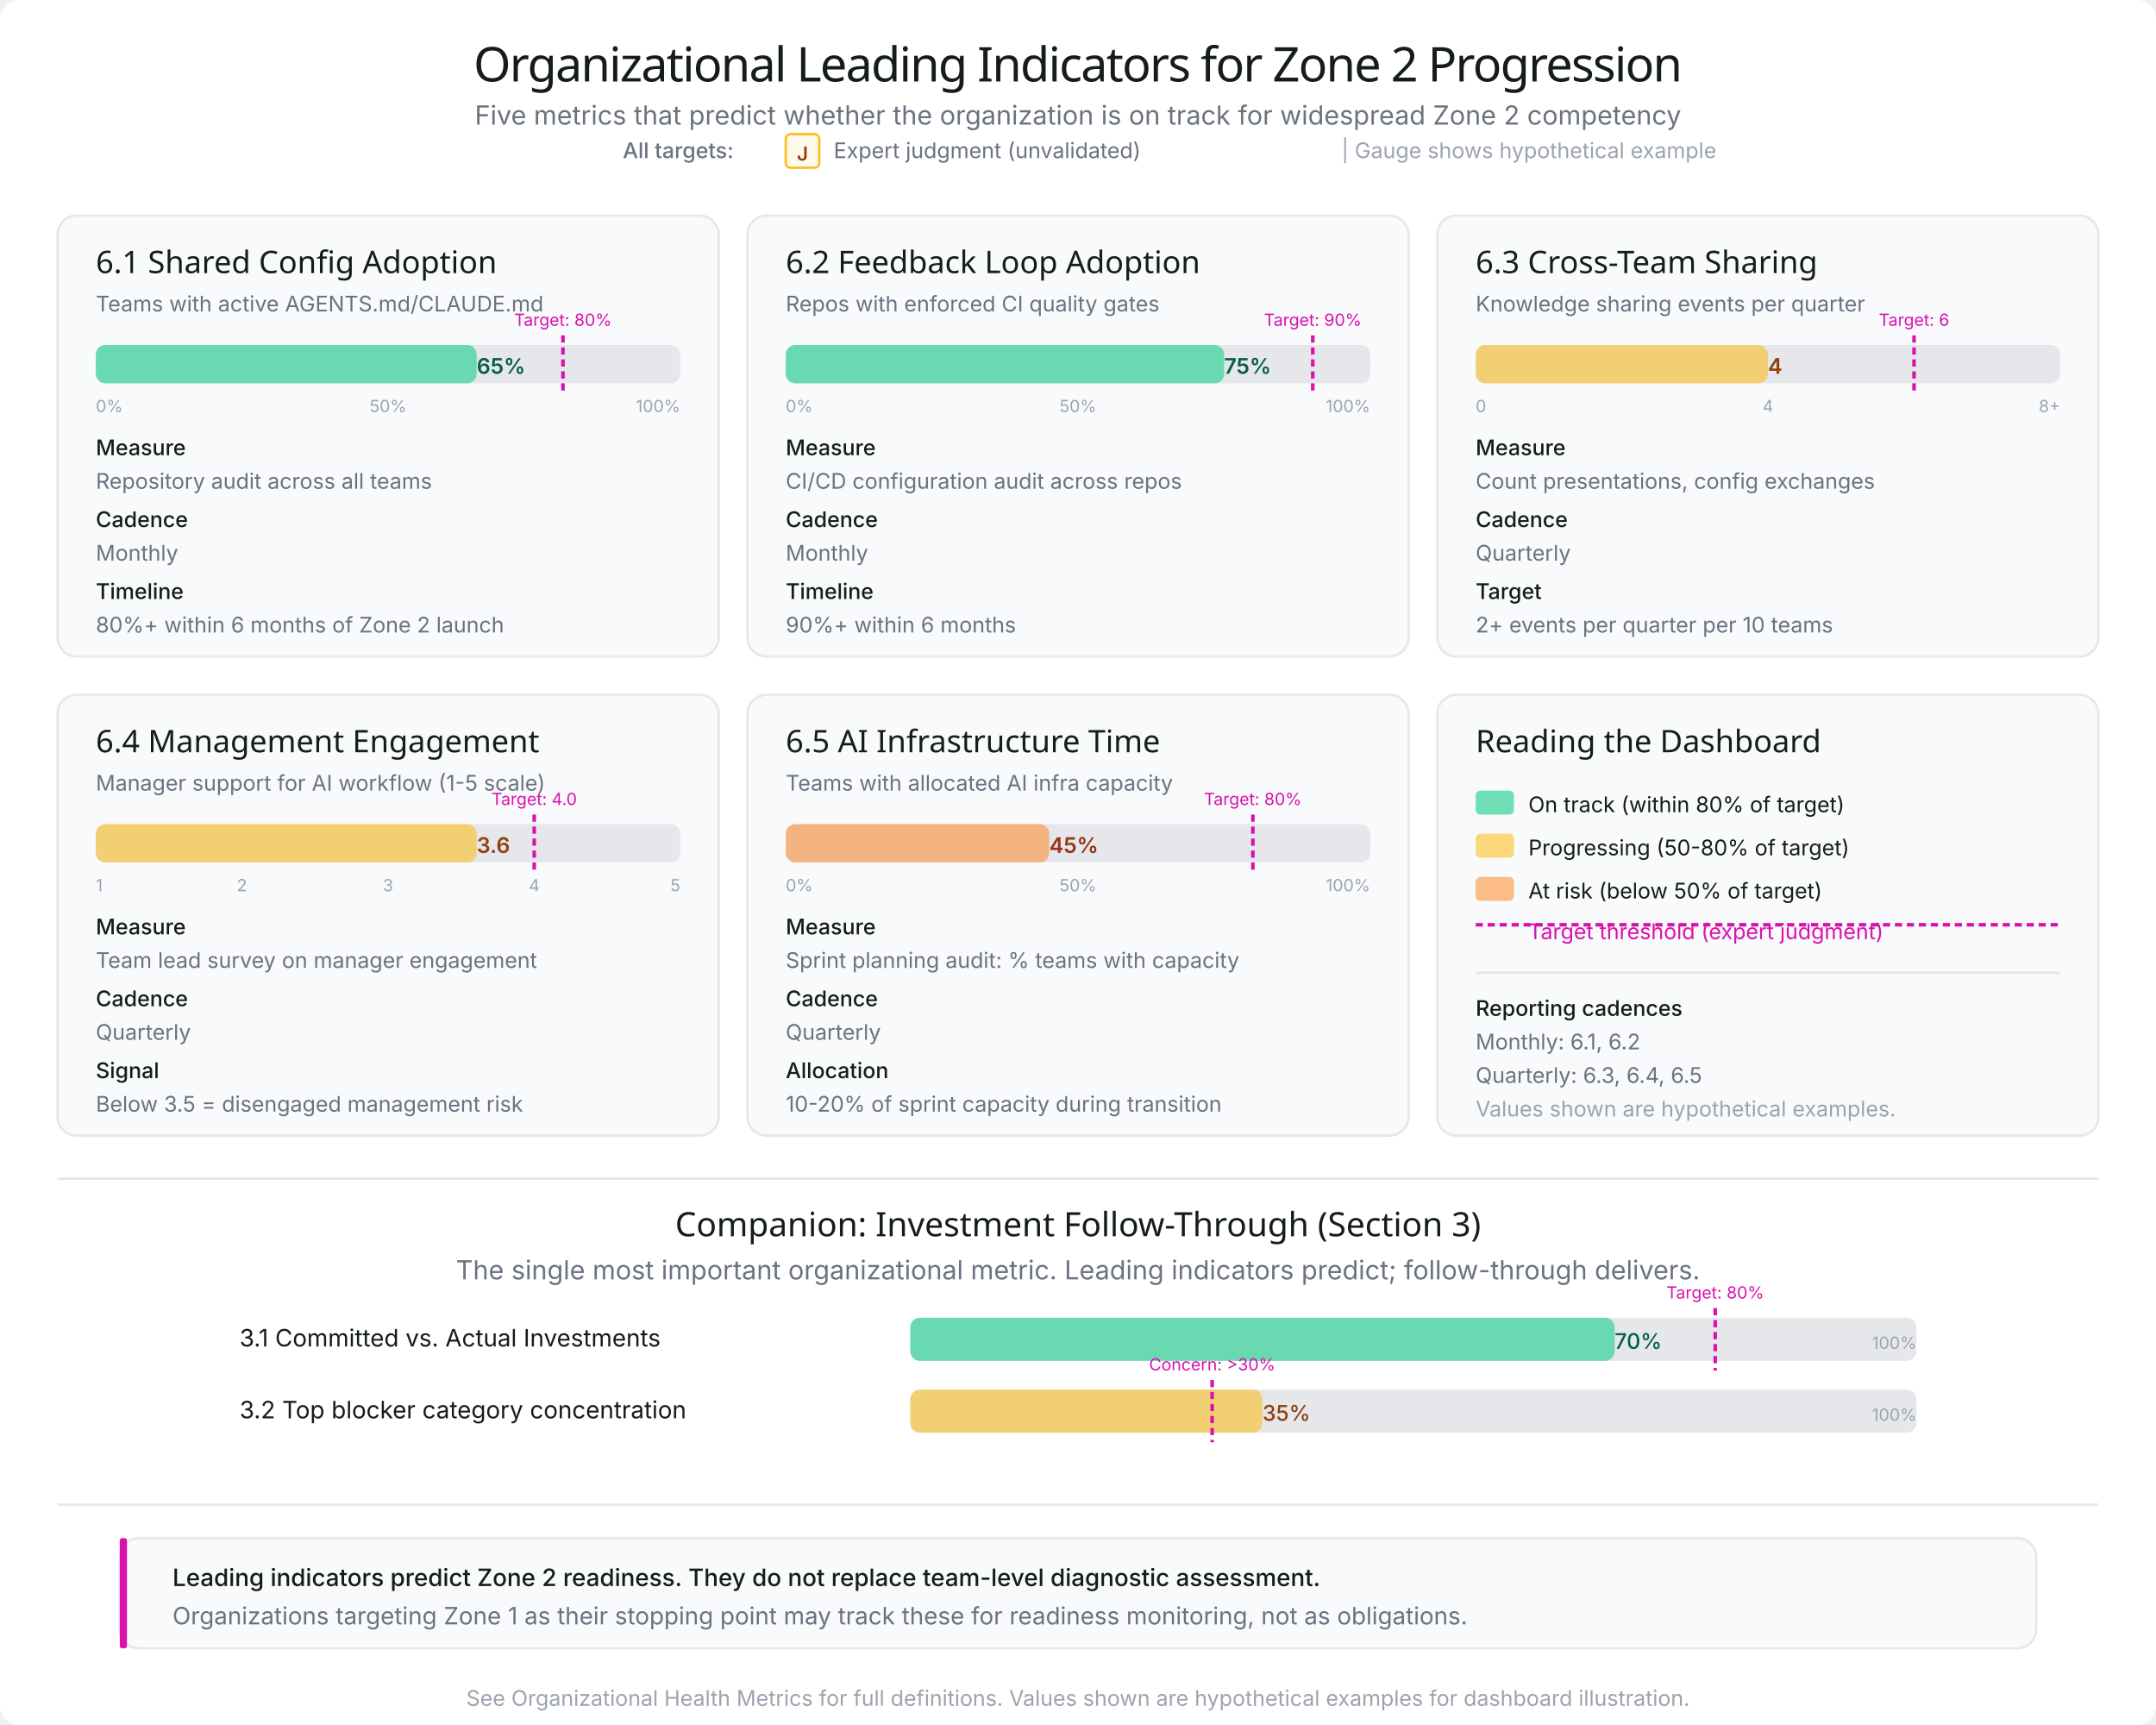
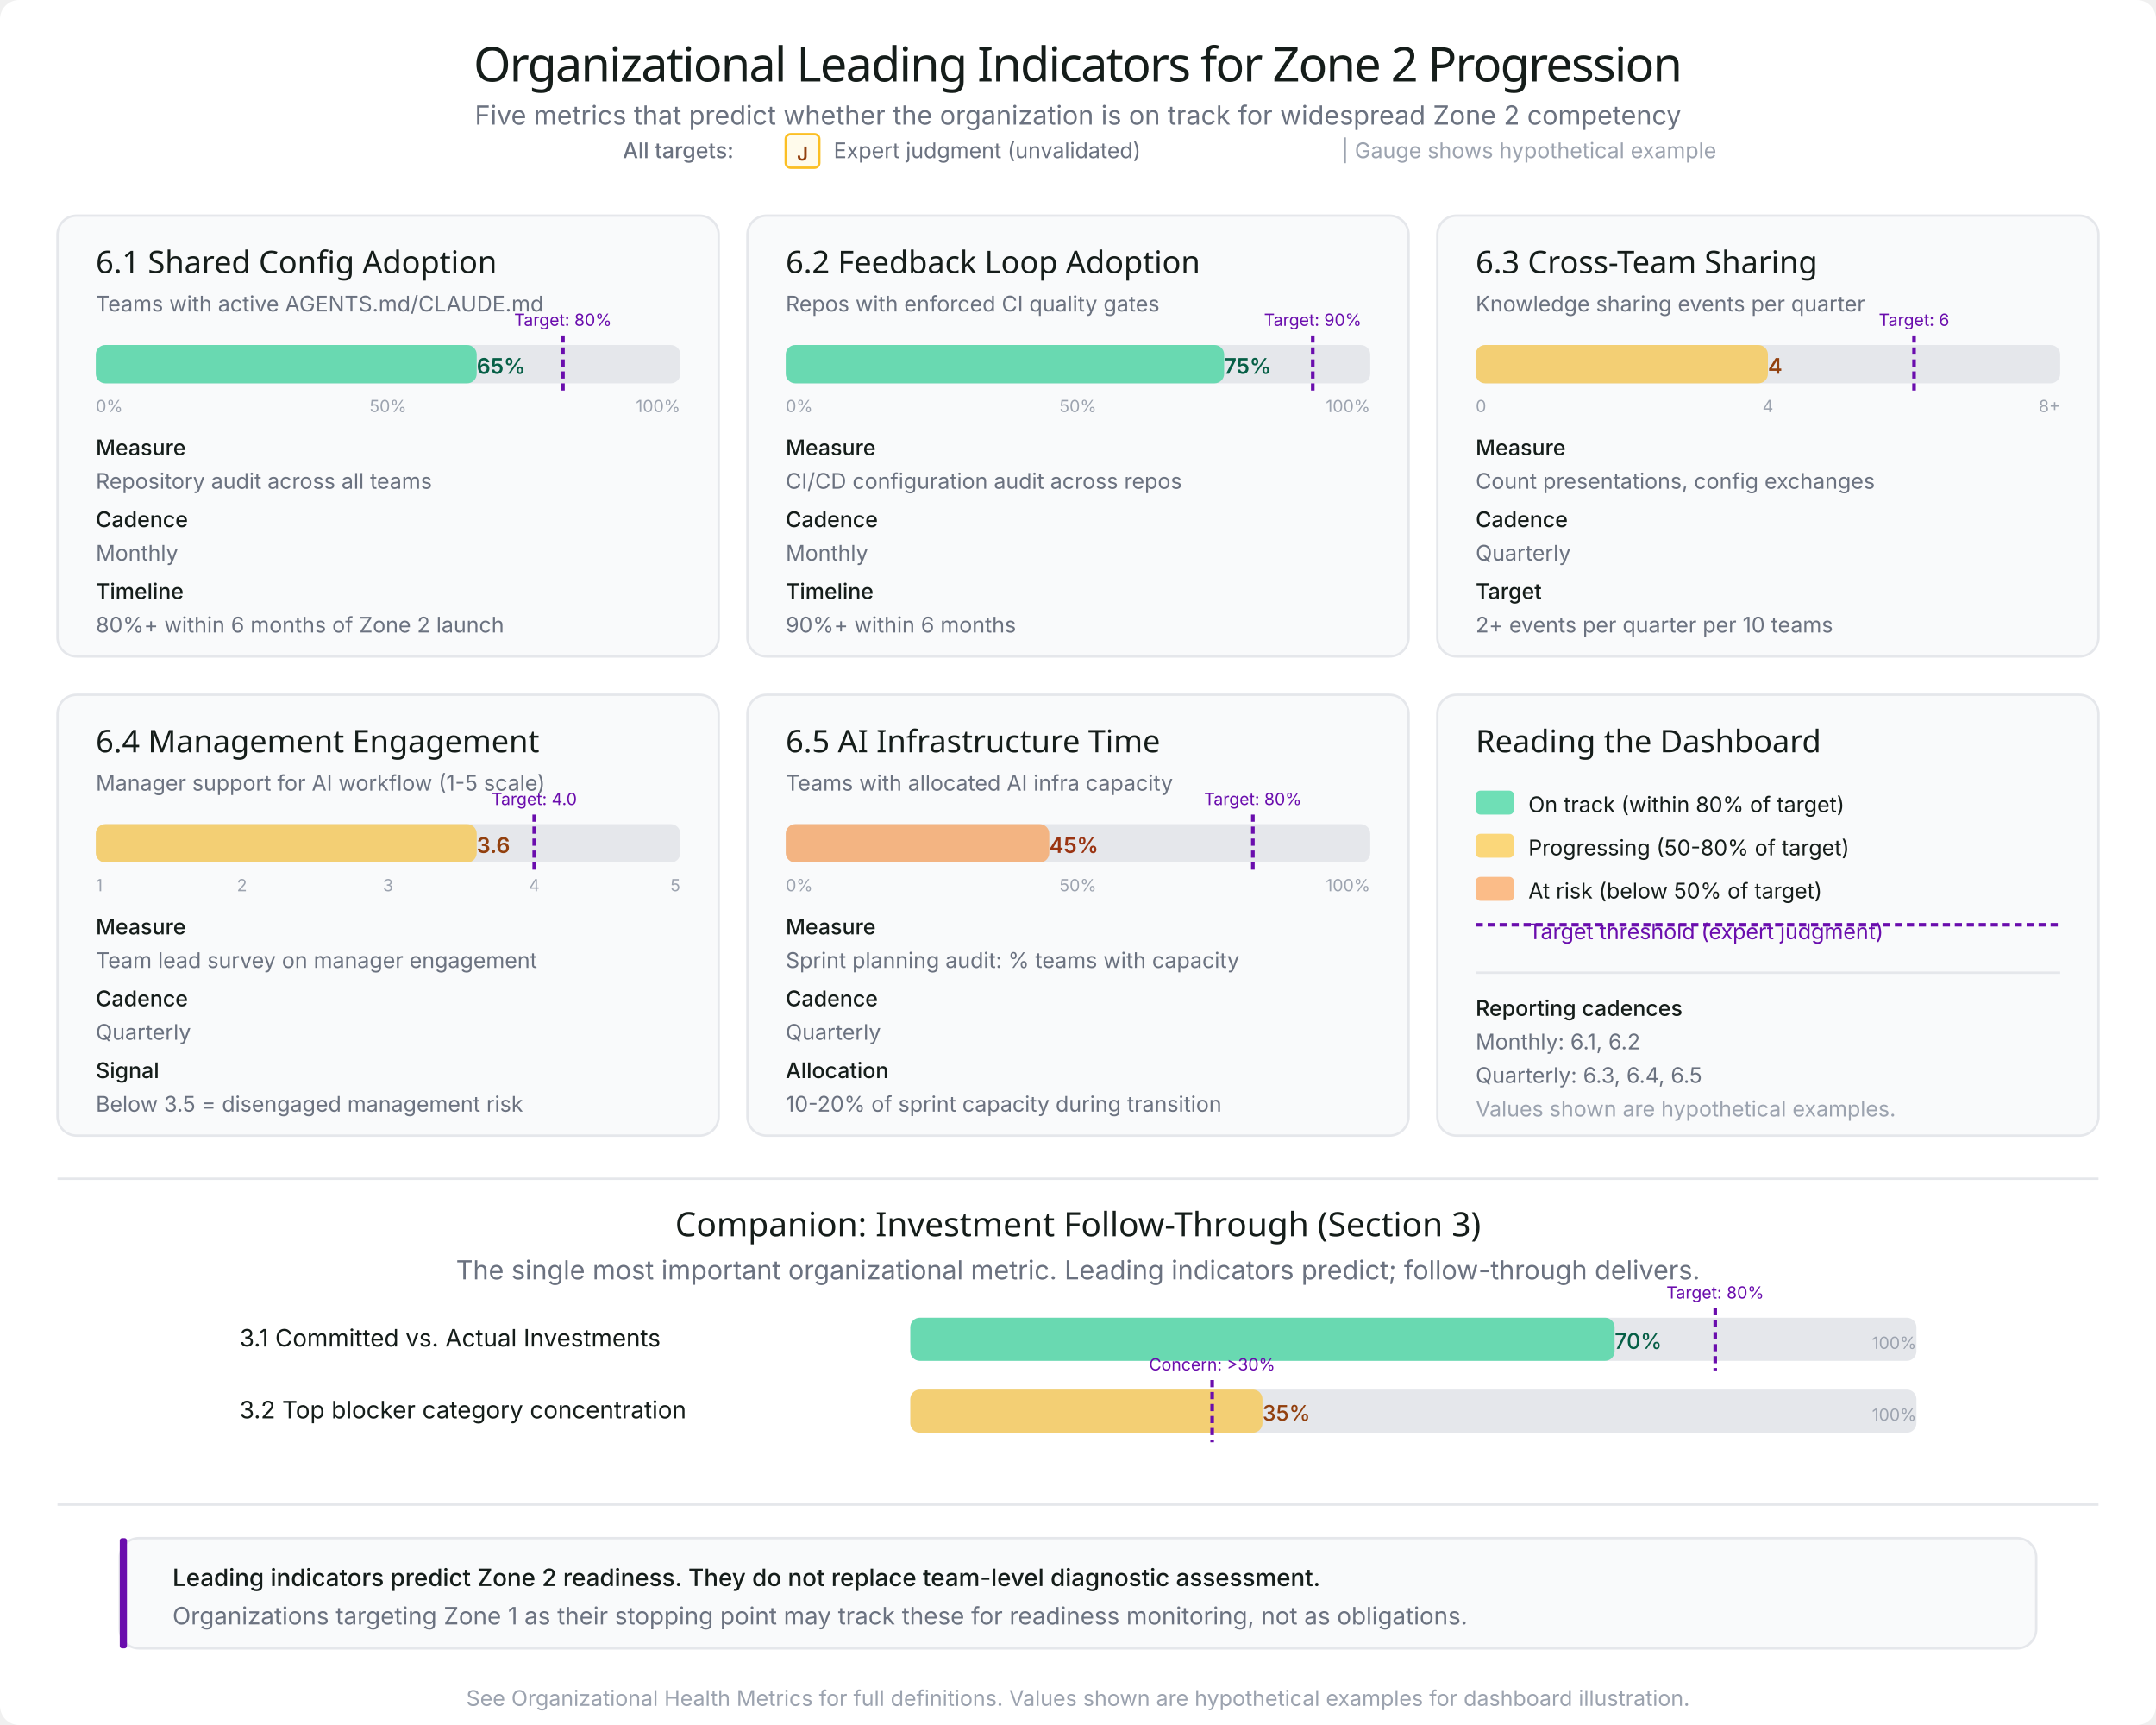
<svg xmlns="http://www.w3.org/2000/svg" viewBox="0 0 900 720" font-family="'Inter', sans-serif">
  <defs>
    <marker id="arrow" markerWidth="8" markerHeight="6" refX="8" refY="3" orient="auto">
      <polygon points="0 0, 8 3, 0 6" fill="#6B7280" />
    </marker>
  </defs>
  <rect width="900" height="720" fill="#fff" rx="8" />
  <text x="450" y="34" text-anchor="middle" font-family="'DM Sans', sans-serif" font-size="20" font-weight="400" fill="#151D1A" letter-spacing="-0.03em">Organizational Leading Indicators for Zone 2 Progression</text>
  <text x="450" y="52" text-anchor="middle" font-size="11" fill="#6B7280">Five metrics that predict whether the organization is on track for widespread Zone 2 competency</text>
  <g transform="translate(260, 66)">
    <text x="0" y="0" font-size="9" font-weight="500" fill="#6B7280">All targets: </text>
    <rect x="68" y="-10" width="14" height="14" rx="2" fill="#FFFBEB" stroke="#FBBF24" stroke-width="1" />
    <text x="75" y="1" text-anchor="middle" font-size="8" font-weight="600" fill="#92400E">J</text>
    <text x="88" y="0" font-size="9" fill="#6B7280">Expert judgment (unvalidated)</text>
    <text x="300" y="0" font-size="9" fill="#9CA3AF">|  Gauge shows hypothetical example</text>
  </g>
  <g transform="translate(24, 90)">
    <rect width="276" height="184" rx="8" fill="#F9FAFB" stroke="#E5E7EB" stroke-width="1" />
    <text x="16" y="24" font-family="'DM Sans', sans-serif" font-size="13" font-weight="500" fill="#151D1A">6.1 Shared Config Adoption</text>
    <text x="16" y="40" font-size="9" fill="#6B7280">Teams with active AGENTS.md/CLAUDE.md</text>
    <rect x="16" y="54" width="244" height="16" rx="4" fill="#E5E7EB" />
    <rect x="16" y="54" width="159" height="16" rx="4" fill="#34D399" opacity="0.7" />
-     <line x1="211" y1="50" x2="211" y2="74" stroke="#D912AE" stroke-width="1.5" stroke-dasharray="3,2" />
-     <text x="211" y="46" text-anchor="middle" font-size="7" fill="#D912AE">Target: 80%</text>
+     <line x1="211" y1="50" x2="211" y2="74" stroke="#6A0DAD" stroke-width="1.5" stroke-dasharray="3,2" />
+     <text x="211" y="46" text-anchor="middle" font-size="7" fill="#6A0DAD">Target: 80%</text>
    <text x="175" y="66" font-size="9" font-weight="600" fill="#065F46">65%</text>
    <text x="16" y="82" font-size="7" fill="#9CA3AF">0%</text>
    <text x="138" y="82" text-anchor="middle" font-size="7" fill="#9CA3AF">50%</text>
    <text x="260" y="82" text-anchor="end" font-size="7" fill="#9CA3AF">100%</text>
    <text x="16" y="100" font-size="9" font-weight="500" fill="#151D1A">Measure</text>
    <text x="16" y="114" font-size="9" fill="#6B7280">Repository audit across all teams</text>
    <text x="16" y="130" font-size="9" font-weight="500" fill="#151D1A">Cadence</text>
    <text x="16" y="144" font-size="9" fill="#6B7280">Monthly</text>
    <text x="16" y="160" font-size="9" font-weight="500" fill="#151D1A">Timeline</text>
    <text x="16" y="174" font-size="9" fill="#6B7280">80%+ within 6 months of Zone 2 launch</text>
  </g>
  <g transform="translate(312, 90)">
    <rect width="276" height="184" rx="8" fill="#F9FAFB" stroke="#E5E7EB" stroke-width="1" />
    <text x="16" y="24" font-family="'DM Sans', sans-serif" font-size="13" font-weight="500" fill="#151D1A">6.2 Feedback Loop Adoption</text>
    <text x="16" y="40" font-size="9" fill="#6B7280">Repos with enforced CI quality gates</text>
    <rect x="16" y="54" width="244" height="16" rx="4" fill="#E5E7EB" />
    <rect x="16" y="54" width="183" height="16" rx="4" fill="#34D399" opacity="0.7" />
-     <line x1="236" y1="50" x2="236" y2="74" stroke="#D912AE" stroke-width="1.5" stroke-dasharray="3,2" />
-     <text x="236" y="46" text-anchor="middle" font-size="7" fill="#D912AE">Target: 90%</text>
+     <line x1="236" y1="50" x2="236" y2="74" stroke="#6A0DAD" stroke-width="1.5" stroke-dasharray="3,2" />
+     <text x="236" y="46" text-anchor="middle" font-size="7" fill="#6A0DAD">Target: 90%</text>
    <text x="199" y="66" font-size="9" font-weight="600" fill="#065F46">75%</text>
    <text x="16" y="82" font-size="7" fill="#9CA3AF">0%</text>
    <text x="138" y="82" text-anchor="middle" font-size="7" fill="#9CA3AF">50%</text>
    <text x="260" y="82" text-anchor="end" font-size="7" fill="#9CA3AF">100%</text>
    <text x="16" y="100" font-size="9" font-weight="500" fill="#151D1A">Measure</text>
    <text x="16" y="114" font-size="9" fill="#6B7280">CI/CD configuration audit across repos</text>
    <text x="16" y="130" font-size="9" font-weight="500" fill="#151D1A">Cadence</text>
    <text x="16" y="144" font-size="9" fill="#6B7280">Monthly</text>
    <text x="16" y="160" font-size="9" font-weight="500" fill="#151D1A">Timeline</text>
    <text x="16" y="174" font-size="9" fill="#6B7280">90%+ within 6 months</text>
  </g>
  <g transform="translate(600, 90)">
    <rect width="276" height="184" rx="8" fill="#F9FAFB" stroke="#E5E7EB" stroke-width="1" />
    <text x="16" y="24" font-family="'DM Sans', sans-serif" font-size="13" font-weight="500" fill="#151D1A">6.3 Cross-Team Sharing</text>
    <text x="16" y="40" font-size="9" fill="#6B7280">Knowledge sharing events per quarter</text>
    <rect x="16" y="54" width="244" height="16" rx="4" fill="#E5E7EB" />
    <rect x="16" y="54" width="122" height="16" rx="4" fill="#FBBF24" opacity="0.6" />
-     <line x1="199" y1="50" x2="199" y2="74" stroke="#D912AE" stroke-width="1.5" stroke-dasharray="3,2" />
-     <text x="199" y="46" text-anchor="middle" font-size="7" fill="#D912AE">Target: 6</text>
+     <line x1="199" y1="50" x2="199" y2="74" stroke="#6A0DAD" stroke-width="1.5" stroke-dasharray="3,2" />
+     <text x="199" y="46" text-anchor="middle" font-size="7" fill="#6A0DAD">Target: 6</text>
    <text x="138" y="66" font-size="9" font-weight="600" fill="#92400E">4</text>
    <text x="16" y="82" font-size="7" fill="#9CA3AF">0</text>
    <text x="138" y="82" text-anchor="middle" font-size="7" fill="#9CA3AF">4</text>
    <text x="260" y="82" text-anchor="end" font-size="7" fill="#9CA3AF">8+</text>
    <text x="16" y="100" font-size="9" font-weight="500" fill="#151D1A">Measure</text>
    <text x="16" y="114" font-size="9" fill="#6B7280">Count presentations, config exchanges</text>
    <text x="16" y="130" font-size="9" font-weight="500" fill="#151D1A">Cadence</text>
    <text x="16" y="144" font-size="9" fill="#6B7280">Quarterly</text>
    <text x="16" y="160" font-size="9" font-weight="500" fill="#151D1A">Target</text>
    <text x="16" y="174" font-size="9" fill="#6B7280">2+ events per quarter per 10 teams</text>
  </g>
  <g transform="translate(24, 290)">
    <rect width="276" height="184" rx="8" fill="#F9FAFB" stroke="#E5E7EB" stroke-width="1" />
    <text x="16" y="24" font-family="'DM Sans', sans-serif" font-size="13" font-weight="500" fill="#151D1A">6.4 Management Engagement</text>
    <text x="16" y="40" font-size="9" fill="#6B7280">Manager support for AI workflow (1-5 scale)</text>
    <rect x="16" y="54" width="244" height="16" rx="4" fill="#E5E7EB" />
    <rect x="16" y="54" width="159" height="16" rx="4" fill="#FBBF24" opacity="0.6" />
-     <line x1="199" y1="50" x2="199" y2="74" stroke="#D912AE" stroke-width="1.5" stroke-dasharray="3,2" />
-     <text x="199" y="46" text-anchor="middle" font-size="7" fill="#D912AE">Target: 4.0</text>
+     <line x1="199" y1="50" x2="199" y2="74" stroke="#6A0DAD" stroke-width="1.5" stroke-dasharray="3,2" />
+     <text x="199" y="46" text-anchor="middle" font-size="7" fill="#6A0DAD">Target: 4.0</text>
    <text x="175" y="66" font-size="9" font-weight="600" fill="#92400E">3.6</text>
    <text x="16" y="82" font-size="7" fill="#9CA3AF">1</text>
    <text x="77" y="82" text-anchor="middle" font-size="7" fill="#9CA3AF">2</text>
    <text x="138" y="82" text-anchor="middle" font-size="7" fill="#9CA3AF">3</text>
    <text x="199" y="82" text-anchor="middle" font-size="7" fill="#9CA3AF">4</text>
    <text x="260" y="82" text-anchor="end" font-size="7" fill="#9CA3AF">5</text>
    <text x="16" y="100" font-size="9" font-weight="500" fill="#151D1A">Measure</text>
    <text x="16" y="114" font-size="9" fill="#6B7280">Team lead survey on manager engagement</text>
    <text x="16" y="130" font-size="9" font-weight="500" fill="#151D1A">Cadence</text>
    <text x="16" y="144" font-size="9" fill="#6B7280">Quarterly</text>
    <text x="16" y="160" font-size="9" font-weight="500" fill="#151D1A">Signal</text>
    <text x="16" y="174" font-size="9" fill="#6B7280">Below 3.5 = disengaged management risk</text>
  </g>
  <g transform="translate(312, 290)">
    <rect width="276" height="184" rx="8" fill="#F9FAFB" stroke="#E5E7EB" stroke-width="1" />
    <text x="16" y="24" font-family="'DM Sans', sans-serif" font-size="13" font-weight="500" fill="#151D1A">6.5 AI Infrastructure Time</text>
    <text x="16" y="40" font-size="9" fill="#6B7280">Teams with allocated AI infra capacity</text>
    <rect x="16" y="54" width="244" height="16" rx="4" fill="#E5E7EB" />
    <rect x="16" y="54" width="110" height="16" rx="4" fill="#FB923C" opacity="0.6" />
-     <line x1="211" y1="50" x2="211" y2="74" stroke="#D912AE" stroke-width="1.5" stroke-dasharray="3,2" />
-     <text x="211" y="46" text-anchor="middle" font-size="7" fill="#D912AE">Target: 80%</text>
+     <line x1="211" y1="50" x2="211" y2="74" stroke="#6A0DAD" stroke-width="1.5" stroke-dasharray="3,2" />
+     <text x="211" y="46" text-anchor="middle" font-size="7" fill="#6A0DAD">Target: 80%</text>
    <text x="126" y="66" font-size="9" font-weight="600" fill="#9A3412">45%</text>
    <text x="16" y="82" font-size="7" fill="#9CA3AF">0%</text>
    <text x="138" y="82" text-anchor="middle" font-size="7" fill="#9CA3AF">50%</text>
    <text x="260" y="82" text-anchor="end" font-size="7" fill="#9CA3AF">100%</text>
    <text x="16" y="100" font-size="9" font-weight="500" fill="#151D1A">Measure</text>
    <text x="16" y="114" font-size="9" fill="#6B7280">Sprint planning audit: % teams with capacity</text>
    <text x="16" y="130" font-size="9" font-weight="500" fill="#151D1A">Cadence</text>
    <text x="16" y="144" font-size="9" fill="#6B7280">Quarterly</text>
    <text x="16" y="160" font-size="9" font-weight="500" fill="#151D1A">Allocation</text>
    <text x="16" y="174" font-size="9" fill="#6B7280">10-20% of sprint capacity during transition</text>
  </g>
  <g transform="translate(600, 290)">
    <rect width="276" height="184" rx="8" fill="#F9FAFB" stroke="#E5E7EB" stroke-width="1" />
    <text x="16" y="24" font-family="'DM Sans', sans-serif" font-size="13" font-weight="500" fill="#151D1A">Reading the Dashboard</text>
    <rect x="16" y="40" width="16" height="10" rx="2" fill="#34D399" opacity="0.7" />
    <text x="38" y="49" font-size="9" fill="#151D1A">On track (within 80% of target)</text>
    <rect x="16" y="58" width="16" height="10" rx="2" fill="#FBBF24" opacity="0.6" />
    <text x="38" y="67" font-size="9" fill="#151D1A">Progressing (50-80% of target)</text>
    <rect x="16" y="76" width="16" height="10" rx="2" fill="#FB923C" opacity="0.6" />
    <text x="38" y="85" font-size="9" fill="#151D1A">At risk (below 50% of target)</text>
-     <line x1="16" y1="96" x2="260" y2="96" stroke="#D912AE" stroke-width="1.5" stroke-dasharray="3,2" />
-     <text x="38" y="102" font-size="9" fill="#D912AE">Target threshold (expert judgment)</text>
+     <line x1="16" y1="96" x2="260" y2="96" stroke="#6A0DAD" stroke-width="1.5" stroke-dasharray="3,2" />
+     <text x="38" y="102" font-size="9" fill="#6A0DAD">Target threshold (expert judgment)</text>
    <line x1="16" y1="116" x2="260" y2="116" stroke="#E5E7EB" stroke-width="1" />
    <text x="16" y="134" font-size="9" font-weight="500" fill="#151D1A">Reporting cadences</text>
    <text x="16" y="148" font-size="9" fill="#6B7280">Monthly: 6.1, 6.2</text>
    <text x="16" y="162" font-size="9" fill="#6B7280">Quarterly: 6.3, 6.4, 6.5</text>
    <text x="16" y="176" font-size="9" fill="#9CA3AF">Values shown are hypothetical examples.</text>
  </g>
  <line x1="24" y1="492" x2="876" y2="492" stroke="#E5E7EB" stroke-width="1" />
  <text x="450" y="516" text-anchor="middle" font-family="'DM Sans', sans-serif" font-size="14" font-weight="500" fill="#151D1A">Companion: Investment Follow-Through (Section 3)</text>
  <text x="450" y="534" text-anchor="middle" font-size="11" fill="#6B7280">The single most important organizational metric. Leading indicators predict; follow-through delivers.</text>
  <g transform="translate(100, 550)">
    <text x="0" y="12" font-size="10" fill="#151D1A">3.1 Committed vs. Actual Investments</text>
    <rect x="280" y="0" width="420" height="18" rx="4" fill="#E5E7EB" />
    <rect x="280" y="0" width="294" height="18" rx="4" fill="#34D399" opacity="0.7" />
-     <line x1="616" y1="-4" x2="616" y2="22" stroke="#D912AE" stroke-width="1.5" stroke-dasharray="3,2" />
-     <text x="616" y="-8" text-anchor="middle" font-size="7" fill="#D912AE">Target: 80%</text>
+     <line x1="616" y1="-4" x2="616" y2="22" stroke="#6A0DAD" stroke-width="1.5" stroke-dasharray="3,2" />
+     <text x="616" y="-8" text-anchor="middle" font-size="7" fill="#6A0DAD">Target: 80%</text>
    <text x="574" y="13" font-size="9" font-weight="500" fill="#065F46">70%</text>
    <text x="700" y="13" text-anchor="end" font-size="7" fill="#9CA3AF">100%</text>
    <text x="0" y="42" font-size="10" fill="#151D1A">3.2 Top blocker category concentration</text>
    <rect x="280" y="30" width="420" height="18" rx="4" fill="#E5E7EB" />
    <rect x="280" y="30" width="147" height="18" rx="4" fill="#FBBF24" opacity="0.6" />
-     <line x1="406" y1="26" x2="406" y2="52" stroke="#D912AE" stroke-width="1.5" stroke-dasharray="3,2" />
-     <text x="406" y="22" text-anchor="middle" font-size="7" fill="#D912AE">Concern: &gt;30%</text>
+     <line x1="406" y1="26" x2="406" y2="52" stroke="#6A0DAD" stroke-width="1.5" stroke-dasharray="3,2" />
+     <text x="406" y="22" text-anchor="middle" font-size="7" fill="#6A0DAD">Concern: &gt;30%</text>
    <text x="427" y="43" font-size="9" font-weight="500" fill="#92400E">35%</text>
    <text x="700" y="43" text-anchor="end" font-size="7" fill="#9CA3AF">100%</text>
  </g>
  <line x1="24" y1="628" x2="876" y2="628" stroke="#E5E7EB" stroke-width="1" />
  <rect x="50" y="642" width="800" height="46" rx="8" fill="#F9FAFB" stroke="#E5E7EB" stroke-width="1" />
-   <rect x="50" y="642" width="3" height="46" rx="1" fill="#D912AE" />
+   <rect x="50" y="642" width="3" height="46" rx="1" fill="#6A0DAD" />
  <text x="72" y="662" font-size="10" font-weight="500" fill="#151D1A">Leading indicators predict Zone 2 readiness. They do not replace team-level diagnostic assessment.</text>
  <text x="72" y="678" font-size="10" fill="#6B7280">Organizations targeting Zone 1 as their stopping point may track these for readiness monitoring, not as obligations.</text>
  <text x="450" y="712" text-anchor="middle" font-size="9" fill="#9CA3AF">See Organizational Health Metrics for full definitions. Values shown are hypothetical examples for dashboard illustration.</text>
</svg>
